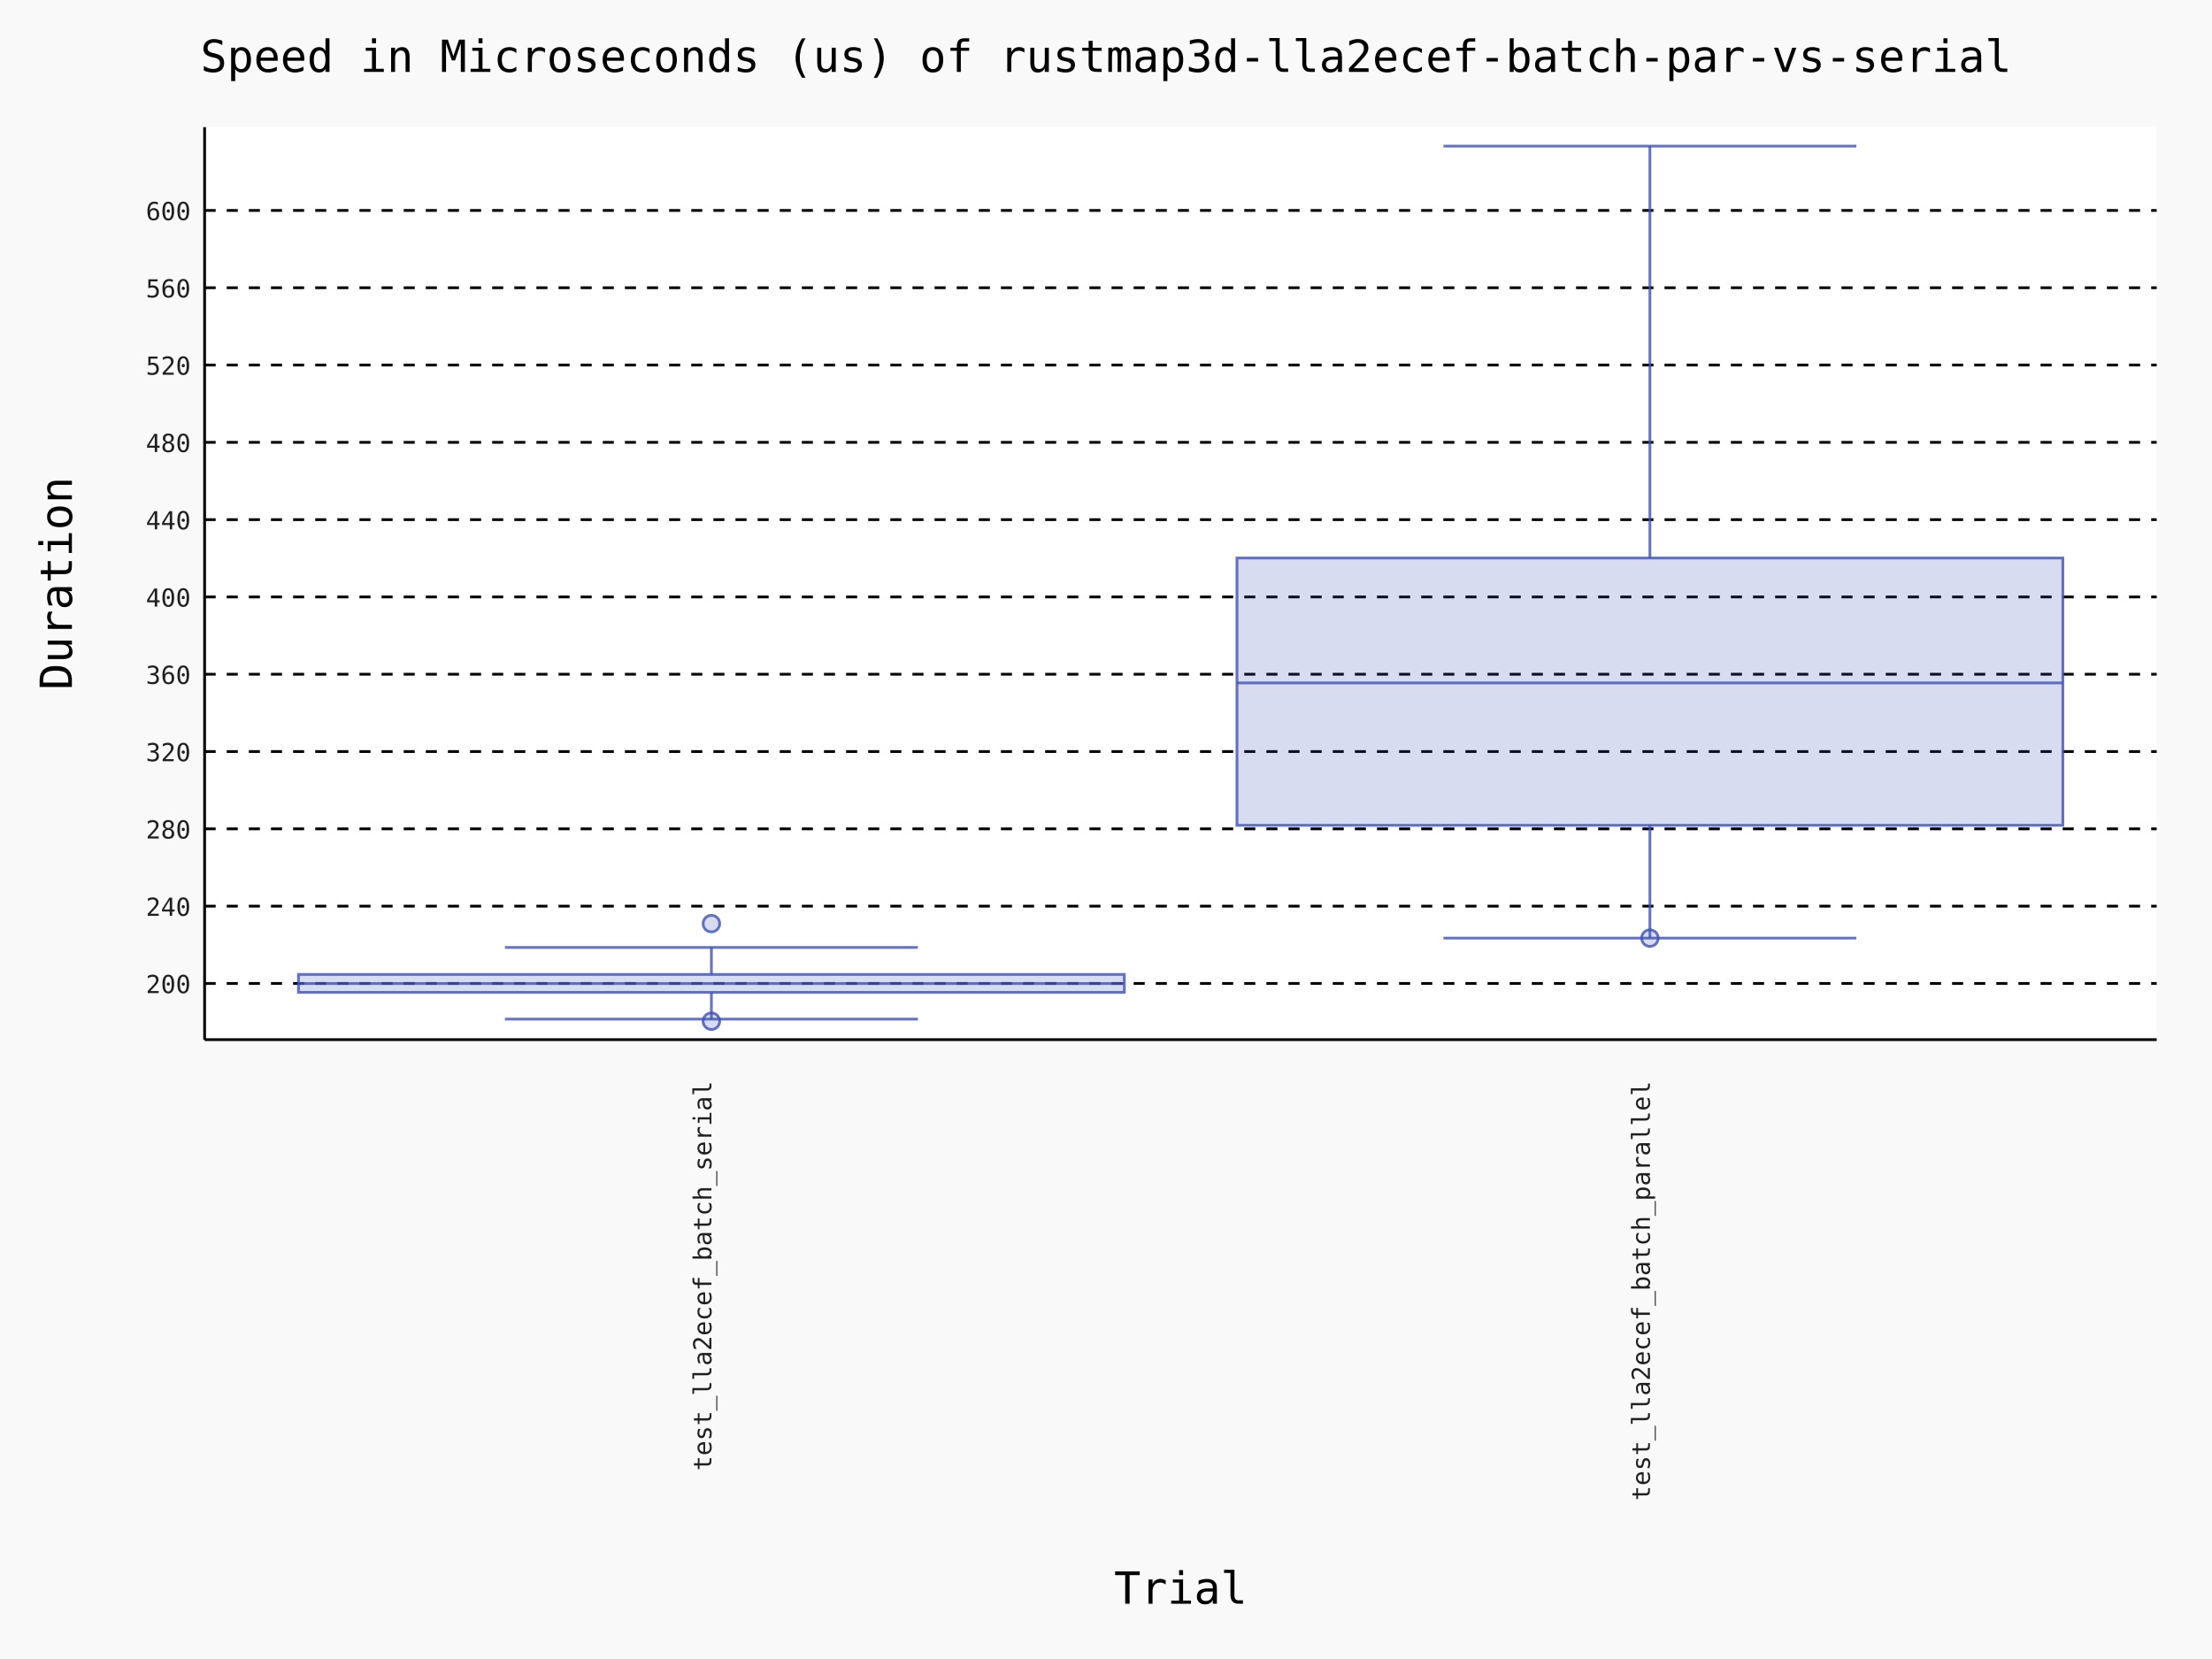
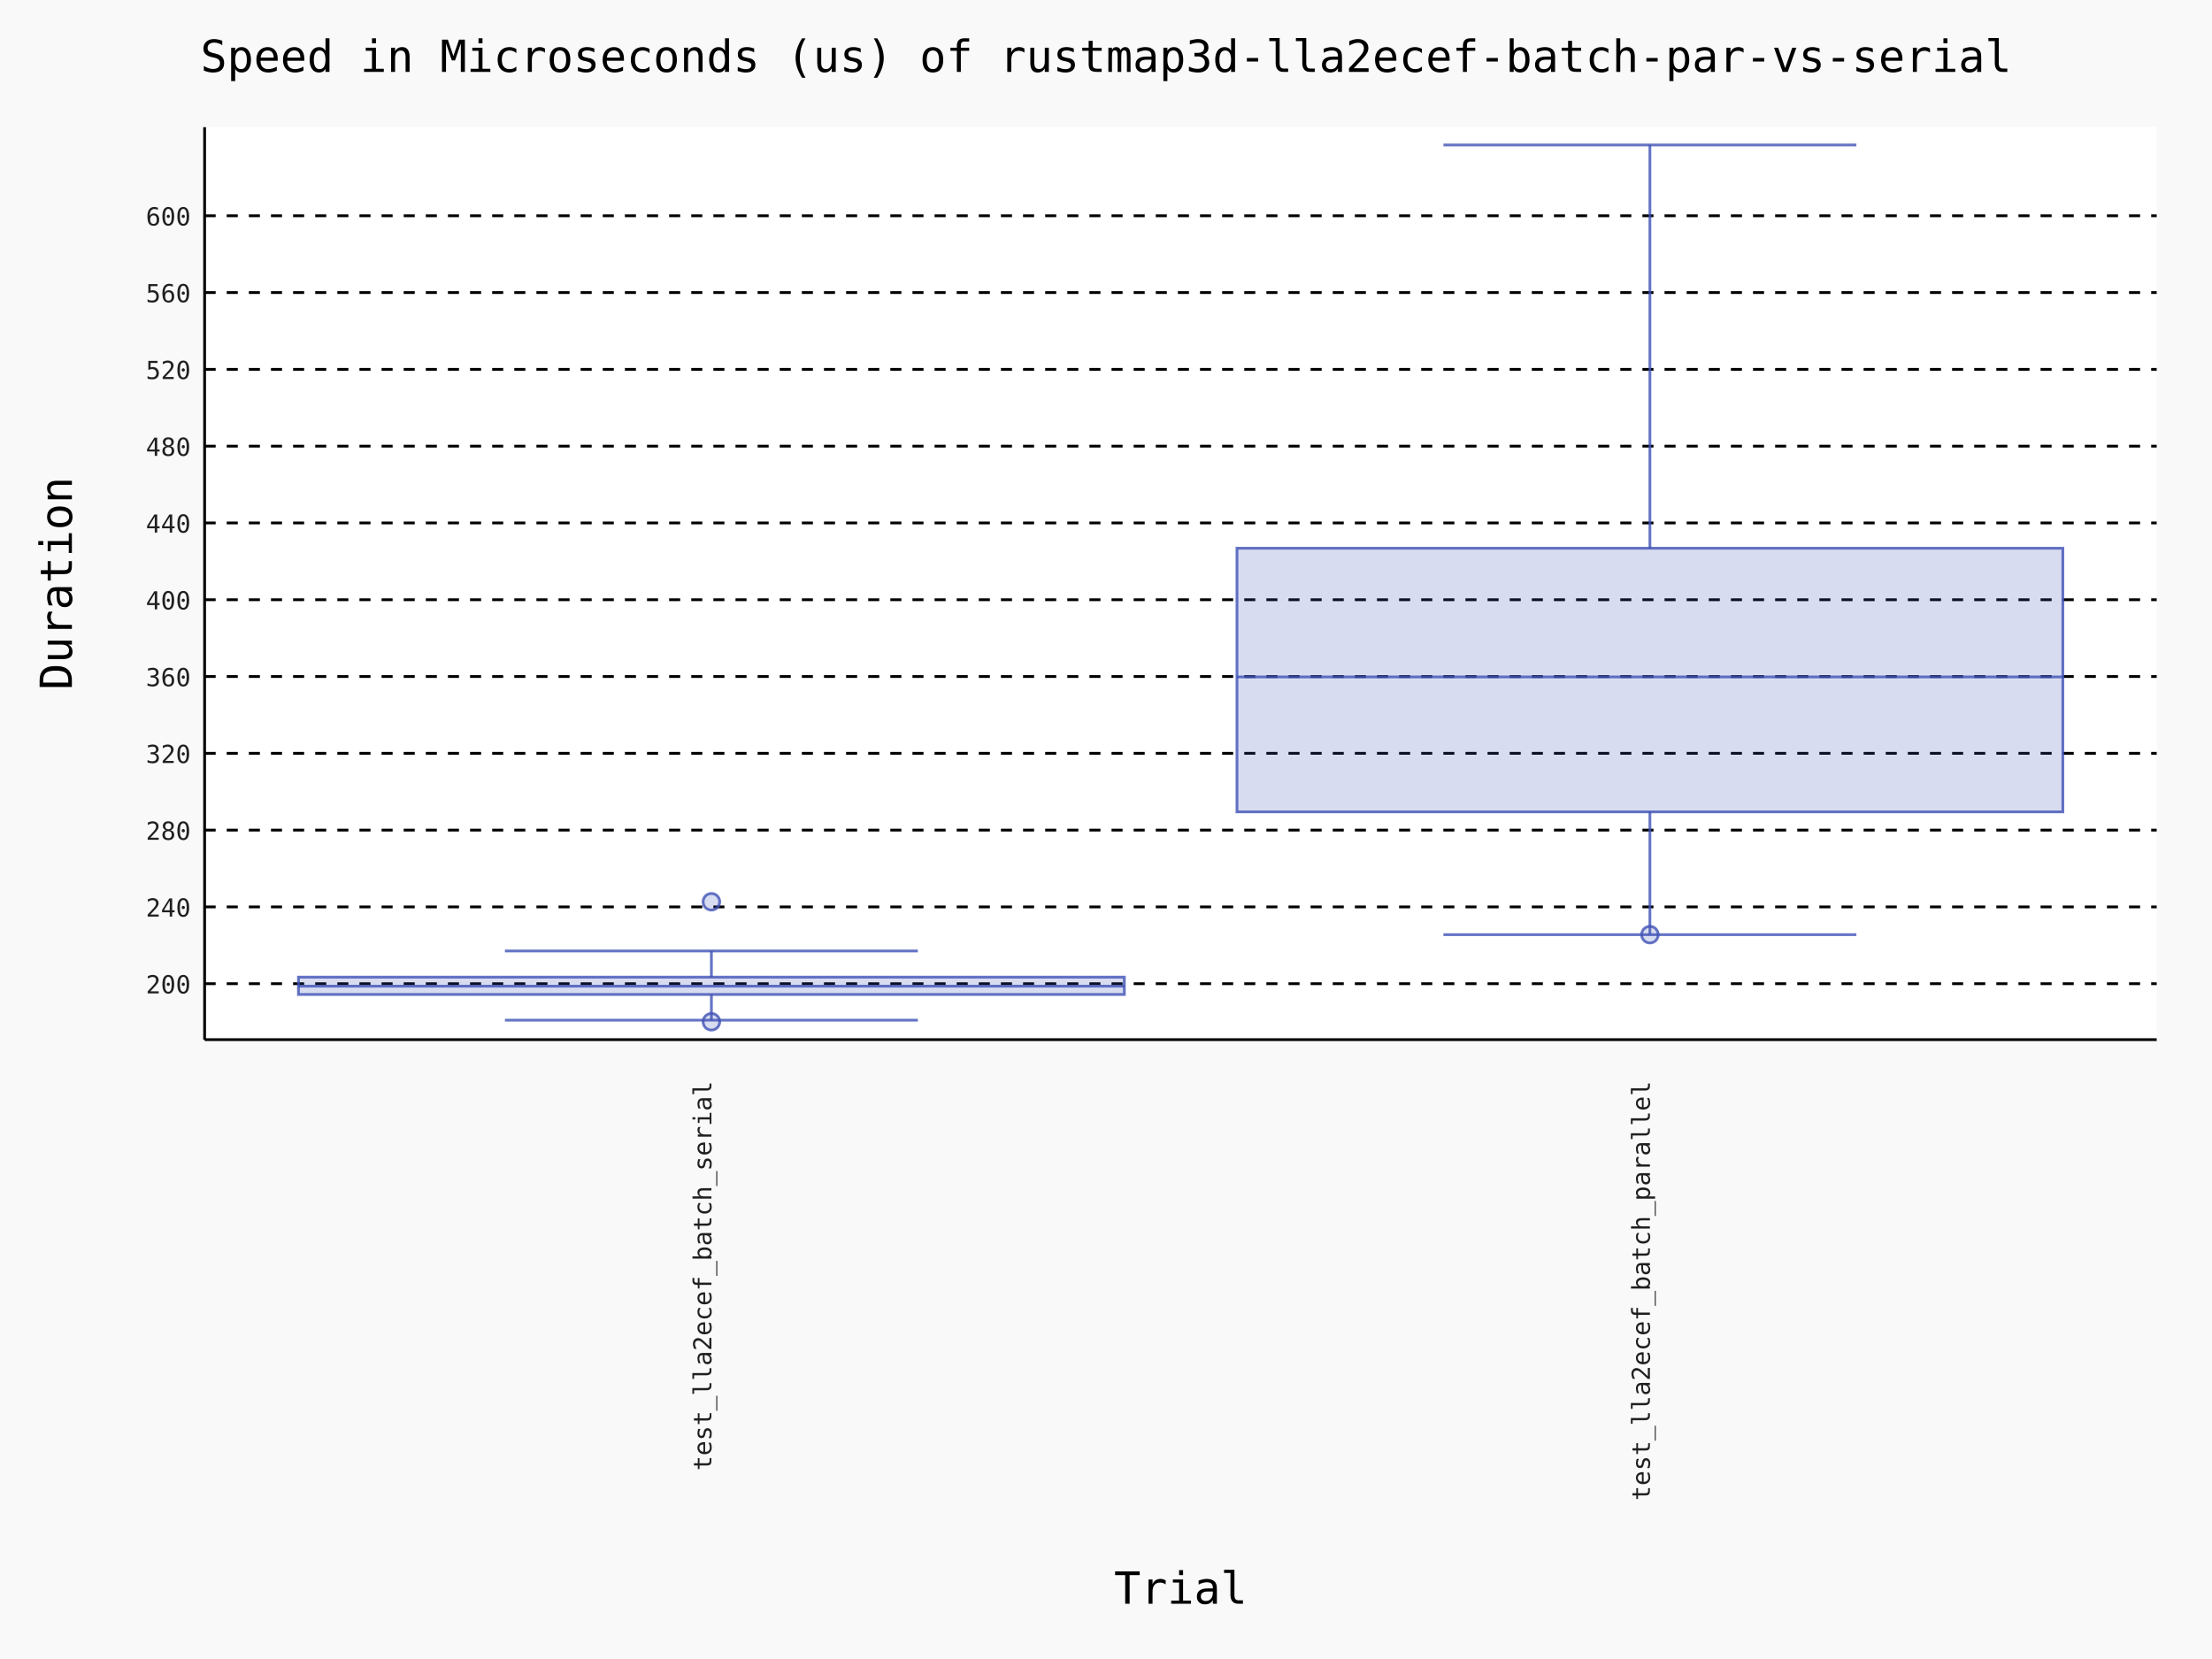
- <svg xmlns="http://www.w3.org/2000/svg" id="chart-b8000bc7-5655-4f24-b7f6-5b92fe878adc" class="pygal-chart" viewBox="0 0 800 600">
+ <svg xmlns="http://www.w3.org/2000/svg" id="chart-a7de5903-d48b-41fb-81fb-3c1ae6b4090f" class="pygal-chart" viewBox="0 0 800 600">
  <defs>
-     <style type="text/css">#chart-b8000bc7-5655-4f24-b7f6-5b92fe878adc{-webkit-user-select:none;-webkit-font-smoothing:antialiased;font-family:Consolas,"Deja Vu Sans Mono","Bitstream Vera Sans Mono","Courier New",monospace}#chart-b8000bc7-5655-4f24-b7f6-5b92fe878adc .title{font-family:Consolas,"Deja Vu Sans Mono","Bitstream Vera Sans Mono","Courier New",monospace;font-size:16px}#chart-b8000bc7-5655-4f24-b7f6-5b92fe878adc .legends .legend text{font-family:Consolas,"Deja Vu Sans Mono","Bitstream Vera Sans Mono","Courier New",monospace;font-size:14px}#chart-b8000bc7-5655-4f24-b7f6-5b92fe878adc .axis text{font-family:Consolas,"Deja Vu Sans Mono","Bitstream Vera Sans Mono","Courier New",monospace;font-size:10px}#chart-b8000bc7-5655-4f24-b7f6-5b92fe878adc .axis text.major{font-family:Consolas,"Deja Vu Sans Mono","Bitstream Vera Sans Mono","Courier New",monospace;font-size:10px}#chart-b8000bc7-5655-4f24-b7f6-5b92fe878adc .text-overlay text.value{font-family:Consolas,"Deja Vu Sans Mono","Bitstream Vera Sans Mono","Courier New",monospace;font-size:16px}#chart-b8000bc7-5655-4f24-b7f6-5b92fe878adc .text-overlay text.label{font-family:Consolas,"Deja Vu Sans Mono","Bitstream Vera Sans Mono","Courier New",monospace;font-size:10px}#chart-b8000bc7-5655-4f24-b7f6-5b92fe878adc .tooltip{font-family:Consolas,"Deja Vu Sans Mono","Bitstream Vera Sans Mono","Courier New",monospace;font-size:14px}#chart-b8000bc7-5655-4f24-b7f6-5b92fe878adc text.no_data{font-family:Consolas,"Deja Vu Sans Mono","Bitstream Vera Sans Mono","Courier New",monospace;font-size:64px}
- #chart-b8000bc7-5655-4f24-b7f6-5b92fe878adc{background-color:rgba(249,249,249,1)}#chart-b8000bc7-5655-4f24-b7f6-5b92fe878adc path,#chart-b8000bc7-5655-4f24-b7f6-5b92fe878adc line,#chart-b8000bc7-5655-4f24-b7f6-5b92fe878adc rect,#chart-b8000bc7-5655-4f24-b7f6-5b92fe878adc circle{-webkit-transition:150ms;-moz-transition:150ms;transition:150ms}#chart-b8000bc7-5655-4f24-b7f6-5b92fe878adc .graph &gt; .background{fill:rgba(249,249,249,1)}#chart-b8000bc7-5655-4f24-b7f6-5b92fe878adc .plot &gt; .background{fill:rgba(255,255,255,1)}#chart-b8000bc7-5655-4f24-b7f6-5b92fe878adc .graph{fill:rgba(0,0,0,.87)}#chart-b8000bc7-5655-4f24-b7f6-5b92fe878adc text.no_data{fill:rgba(0,0,0,1)}#chart-b8000bc7-5655-4f24-b7f6-5b92fe878adc .title{fill:rgba(0,0,0,1)}#chart-b8000bc7-5655-4f24-b7f6-5b92fe878adc .legends .legend text{fill:rgba(0,0,0,.87)}#chart-b8000bc7-5655-4f24-b7f6-5b92fe878adc .legends .legend:hover text{fill:rgba(0,0,0,1)}#chart-b8000bc7-5655-4f24-b7f6-5b92fe878adc .axis .line{stroke:rgba(0,0,0,1)}#chart-b8000bc7-5655-4f24-b7f6-5b92fe878adc .axis .guide.line{stroke:rgba(0,0,0,.54)}#chart-b8000bc7-5655-4f24-b7f6-5b92fe878adc .axis .major.line{stroke:rgba(0,0,0,.87)}#chart-b8000bc7-5655-4f24-b7f6-5b92fe878adc .axis text.major{fill:rgba(0,0,0,1)}#chart-b8000bc7-5655-4f24-b7f6-5b92fe878adc .axis.y .guides:hover .guide.line,#chart-b8000bc7-5655-4f24-b7f6-5b92fe878adc .line-graph .axis.x .guides:hover .guide.line,#chart-b8000bc7-5655-4f24-b7f6-5b92fe878adc .stackedline-graph .axis.x .guides:hover .guide.line,#chart-b8000bc7-5655-4f24-b7f6-5b92fe878adc .xy-graph .axis.x .guides:hover .guide.line{stroke:rgba(0,0,0,1)}#chart-b8000bc7-5655-4f24-b7f6-5b92fe878adc .axis .guides:hover text{fill:rgba(0,0,0,1)}#chart-b8000bc7-5655-4f24-b7f6-5b92fe878adc .reactive{fill-opacity:.7;stroke-opacity:.8;stroke-width:1}#chart-b8000bc7-5655-4f24-b7f6-5b92fe878adc .ci{stroke:rgba(0,0,0,.87)}#chart-b8000bc7-5655-4f24-b7f6-5b92fe878adc .reactive.active,#chart-b8000bc7-5655-4f24-b7f6-5b92fe878adc .active .reactive{fill-opacity:.8;stroke-opacity:.9;stroke-width:4}#chart-b8000bc7-5655-4f24-b7f6-5b92fe878adc .ci .reactive.active{stroke-width:1.5}#chart-b8000bc7-5655-4f24-b7f6-5b92fe878adc .series text{fill:rgba(0,0,0,1)}#chart-b8000bc7-5655-4f24-b7f6-5b92fe878adc .tooltip rect{fill:rgba(255,255,255,1);stroke:rgba(0,0,0,1);-webkit-transition:opacity 150ms;-moz-transition:opacity 150ms;transition:opacity 150ms}#chart-b8000bc7-5655-4f24-b7f6-5b92fe878adc .tooltip .label{fill:rgba(0,0,0,.87)}#chart-b8000bc7-5655-4f24-b7f6-5b92fe878adc .tooltip .label{fill:rgba(0,0,0,.87)}#chart-b8000bc7-5655-4f24-b7f6-5b92fe878adc .tooltip .legend{font-size:.8em;fill:rgba(0,0,0,.54)}#chart-b8000bc7-5655-4f24-b7f6-5b92fe878adc .tooltip .x_label{font-size:.6em;fill:rgba(0,0,0,1)}#chart-b8000bc7-5655-4f24-b7f6-5b92fe878adc .tooltip .xlink{font-size:.5em;text-decoration:underline}#chart-b8000bc7-5655-4f24-b7f6-5b92fe878adc .tooltip .value{font-size:1.5em}#chart-b8000bc7-5655-4f24-b7f6-5b92fe878adc .bound{font-size:.5em}#chart-b8000bc7-5655-4f24-b7f6-5b92fe878adc .max-value{font-size:.75em;fill:rgba(0,0,0,.54)}#chart-b8000bc7-5655-4f24-b7f6-5b92fe878adc .map-element{fill:rgba(255,255,255,1);stroke:rgba(0,0,0,.54) !important}#chart-b8000bc7-5655-4f24-b7f6-5b92fe878adc .map-element .reactive{fill-opacity:inherit;stroke-opacity:inherit}#chart-b8000bc7-5655-4f24-b7f6-5b92fe878adc .color-0,#chart-b8000bc7-5655-4f24-b7f6-5b92fe878adc .color-0 a:visited{stroke:#3F51B5;fill:#3F51B5}#chart-b8000bc7-5655-4f24-b7f6-5b92fe878adc .color-1,#chart-b8000bc7-5655-4f24-b7f6-5b92fe878adc .color-1 a:visited{stroke:#3F51B5;fill:#3F51B5}#chart-b8000bc7-5655-4f24-b7f6-5b92fe878adc .text-overlay .color-0 text{fill:black}#chart-b8000bc7-5655-4f24-b7f6-5b92fe878adc .text-overlay .color-1 text{fill:black}
- #chart-b8000bc7-5655-4f24-b7f6-5b92fe878adc text.no_data{text-anchor:middle}#chart-b8000bc7-5655-4f24-b7f6-5b92fe878adc .guide.line{fill:none}#chart-b8000bc7-5655-4f24-b7f6-5b92fe878adc .centered{text-anchor:middle}#chart-b8000bc7-5655-4f24-b7f6-5b92fe878adc .title{text-anchor:middle}#chart-b8000bc7-5655-4f24-b7f6-5b92fe878adc .legends .legend text{fill-opacity:1}#chart-b8000bc7-5655-4f24-b7f6-5b92fe878adc .axis.x text{text-anchor:middle}#chart-b8000bc7-5655-4f24-b7f6-5b92fe878adc .axis.x:not(.web) text[transform]{text-anchor:start}#chart-b8000bc7-5655-4f24-b7f6-5b92fe878adc .axis.x:not(.web) text[transform].backwards{text-anchor:end}#chart-b8000bc7-5655-4f24-b7f6-5b92fe878adc .axis.y text{text-anchor:end}#chart-b8000bc7-5655-4f24-b7f6-5b92fe878adc .axis.y text[transform].backwards{text-anchor:start}#chart-b8000bc7-5655-4f24-b7f6-5b92fe878adc .axis.y2 text{text-anchor:start}#chart-b8000bc7-5655-4f24-b7f6-5b92fe878adc .axis.y2 text[transform].backwards{text-anchor:end}#chart-b8000bc7-5655-4f24-b7f6-5b92fe878adc .axis .guide.line{stroke-dasharray:4,4;stroke:black}#chart-b8000bc7-5655-4f24-b7f6-5b92fe878adc .axis .major.guide.line{stroke-dasharray:6,6;stroke:black}#chart-b8000bc7-5655-4f24-b7f6-5b92fe878adc .horizontal .axis.y .guide.line,#chart-b8000bc7-5655-4f24-b7f6-5b92fe878adc .horizontal .axis.y2 .guide.line,#chart-b8000bc7-5655-4f24-b7f6-5b92fe878adc .vertical .axis.x .guide.line{opacity:0}#chart-b8000bc7-5655-4f24-b7f6-5b92fe878adc .horizontal .axis.always_show .guide.line,#chart-b8000bc7-5655-4f24-b7f6-5b92fe878adc .vertical .axis.always_show .guide.line{opacity:1 !important}#chart-b8000bc7-5655-4f24-b7f6-5b92fe878adc .axis.y .guides:hover .guide.line,#chart-b8000bc7-5655-4f24-b7f6-5b92fe878adc .axis.y2 .guides:hover .guide.line,#chart-b8000bc7-5655-4f24-b7f6-5b92fe878adc .axis.x .guides:hover .guide.line{opacity:1}#chart-b8000bc7-5655-4f24-b7f6-5b92fe878adc .axis .guides:hover text{opacity:1}#chart-b8000bc7-5655-4f24-b7f6-5b92fe878adc .nofill{fill:none}#chart-b8000bc7-5655-4f24-b7f6-5b92fe878adc .subtle-fill{fill-opacity:.2}#chart-b8000bc7-5655-4f24-b7f6-5b92fe878adc .dot{stroke-width:1px;fill-opacity:1;stroke-opacity:1}#chart-b8000bc7-5655-4f24-b7f6-5b92fe878adc .dot.active{stroke-width:5px}#chart-b8000bc7-5655-4f24-b7f6-5b92fe878adc .dot.negative{fill:transparent}#chart-b8000bc7-5655-4f24-b7f6-5b92fe878adc text,#chart-b8000bc7-5655-4f24-b7f6-5b92fe878adc tspan{stroke:none !important}#chart-b8000bc7-5655-4f24-b7f6-5b92fe878adc .series text.active{opacity:1}#chart-b8000bc7-5655-4f24-b7f6-5b92fe878adc .tooltip rect{fill-opacity:.95;stroke-width:.5}#chart-b8000bc7-5655-4f24-b7f6-5b92fe878adc .tooltip text{fill-opacity:1}#chart-b8000bc7-5655-4f24-b7f6-5b92fe878adc .showable{visibility:hidden}#chart-b8000bc7-5655-4f24-b7f6-5b92fe878adc .showable.shown{visibility:visible}#chart-b8000bc7-5655-4f24-b7f6-5b92fe878adc .gauge-background{fill:rgba(229,229,229,1);stroke:none}#chart-b8000bc7-5655-4f24-b7f6-5b92fe878adc .bg-lines{stroke:rgba(249,249,249,1);stroke-width:2px}
+     <style type="text/css">#chart-a7de5903-d48b-41fb-81fb-3c1ae6b4090f{-webkit-user-select:none;-webkit-font-smoothing:antialiased;font-family:Consolas,"Deja Vu Sans Mono","Bitstream Vera Sans Mono","Courier New",monospace}#chart-a7de5903-d48b-41fb-81fb-3c1ae6b4090f .title{font-family:Consolas,"Deja Vu Sans Mono","Bitstream Vera Sans Mono","Courier New",monospace;font-size:16px}#chart-a7de5903-d48b-41fb-81fb-3c1ae6b4090f .legends .legend text{font-family:Consolas,"Deja Vu Sans Mono","Bitstream Vera Sans Mono","Courier New",monospace;font-size:14px}#chart-a7de5903-d48b-41fb-81fb-3c1ae6b4090f .axis text{font-family:Consolas,"Deja Vu Sans Mono","Bitstream Vera Sans Mono","Courier New",monospace;font-size:10px}#chart-a7de5903-d48b-41fb-81fb-3c1ae6b4090f .axis text.major{font-family:Consolas,"Deja Vu Sans Mono","Bitstream Vera Sans Mono","Courier New",monospace;font-size:10px}#chart-a7de5903-d48b-41fb-81fb-3c1ae6b4090f .text-overlay text.value{font-family:Consolas,"Deja Vu Sans Mono","Bitstream Vera Sans Mono","Courier New",monospace;font-size:16px}#chart-a7de5903-d48b-41fb-81fb-3c1ae6b4090f .text-overlay text.label{font-family:Consolas,"Deja Vu Sans Mono","Bitstream Vera Sans Mono","Courier New",monospace;font-size:10px}#chart-a7de5903-d48b-41fb-81fb-3c1ae6b4090f .tooltip{font-family:Consolas,"Deja Vu Sans Mono","Bitstream Vera Sans Mono","Courier New",monospace;font-size:14px}#chart-a7de5903-d48b-41fb-81fb-3c1ae6b4090f text.no_data{font-family:Consolas,"Deja Vu Sans Mono","Bitstream Vera Sans Mono","Courier New",monospace;font-size:64px}
+ #chart-a7de5903-d48b-41fb-81fb-3c1ae6b4090f{background-color:rgba(249,249,249,1)}#chart-a7de5903-d48b-41fb-81fb-3c1ae6b4090f path,#chart-a7de5903-d48b-41fb-81fb-3c1ae6b4090f line,#chart-a7de5903-d48b-41fb-81fb-3c1ae6b4090f rect,#chart-a7de5903-d48b-41fb-81fb-3c1ae6b4090f circle{-webkit-transition:150ms;-moz-transition:150ms;transition:150ms}#chart-a7de5903-d48b-41fb-81fb-3c1ae6b4090f .graph &gt; .background{fill:rgba(249,249,249,1)}#chart-a7de5903-d48b-41fb-81fb-3c1ae6b4090f .plot &gt; .background{fill:rgba(255,255,255,1)}#chart-a7de5903-d48b-41fb-81fb-3c1ae6b4090f .graph{fill:rgba(0,0,0,.87)}#chart-a7de5903-d48b-41fb-81fb-3c1ae6b4090f text.no_data{fill:rgba(0,0,0,1)}#chart-a7de5903-d48b-41fb-81fb-3c1ae6b4090f .title{fill:rgba(0,0,0,1)}#chart-a7de5903-d48b-41fb-81fb-3c1ae6b4090f .legends .legend text{fill:rgba(0,0,0,.87)}#chart-a7de5903-d48b-41fb-81fb-3c1ae6b4090f .legends .legend:hover text{fill:rgba(0,0,0,1)}#chart-a7de5903-d48b-41fb-81fb-3c1ae6b4090f .axis .line{stroke:rgba(0,0,0,1)}#chart-a7de5903-d48b-41fb-81fb-3c1ae6b4090f .axis .guide.line{stroke:rgba(0,0,0,.54)}#chart-a7de5903-d48b-41fb-81fb-3c1ae6b4090f .axis .major.line{stroke:rgba(0,0,0,.87)}#chart-a7de5903-d48b-41fb-81fb-3c1ae6b4090f .axis text.major{fill:rgba(0,0,0,1)}#chart-a7de5903-d48b-41fb-81fb-3c1ae6b4090f .axis.y .guides:hover .guide.line,#chart-a7de5903-d48b-41fb-81fb-3c1ae6b4090f .line-graph .axis.x .guides:hover .guide.line,#chart-a7de5903-d48b-41fb-81fb-3c1ae6b4090f .stackedline-graph .axis.x .guides:hover .guide.line,#chart-a7de5903-d48b-41fb-81fb-3c1ae6b4090f .xy-graph .axis.x .guides:hover .guide.line{stroke:rgba(0,0,0,1)}#chart-a7de5903-d48b-41fb-81fb-3c1ae6b4090f .axis .guides:hover text{fill:rgba(0,0,0,1)}#chart-a7de5903-d48b-41fb-81fb-3c1ae6b4090f .reactive{fill-opacity:.7;stroke-opacity:.8;stroke-width:1}#chart-a7de5903-d48b-41fb-81fb-3c1ae6b4090f .ci{stroke:rgba(0,0,0,.87)}#chart-a7de5903-d48b-41fb-81fb-3c1ae6b4090f .reactive.active,#chart-a7de5903-d48b-41fb-81fb-3c1ae6b4090f .active .reactive{fill-opacity:.8;stroke-opacity:.9;stroke-width:4}#chart-a7de5903-d48b-41fb-81fb-3c1ae6b4090f .ci .reactive.active{stroke-width:1.5}#chart-a7de5903-d48b-41fb-81fb-3c1ae6b4090f .series text{fill:rgba(0,0,0,1)}#chart-a7de5903-d48b-41fb-81fb-3c1ae6b4090f .tooltip rect{fill:rgba(255,255,255,1);stroke:rgba(0,0,0,1);-webkit-transition:opacity 150ms;-moz-transition:opacity 150ms;transition:opacity 150ms}#chart-a7de5903-d48b-41fb-81fb-3c1ae6b4090f .tooltip .label{fill:rgba(0,0,0,.87)}#chart-a7de5903-d48b-41fb-81fb-3c1ae6b4090f .tooltip .label{fill:rgba(0,0,0,.87)}#chart-a7de5903-d48b-41fb-81fb-3c1ae6b4090f .tooltip .legend{font-size:.8em;fill:rgba(0,0,0,.54)}#chart-a7de5903-d48b-41fb-81fb-3c1ae6b4090f .tooltip .x_label{font-size:.6em;fill:rgba(0,0,0,1)}#chart-a7de5903-d48b-41fb-81fb-3c1ae6b4090f .tooltip .xlink{font-size:.5em;text-decoration:underline}#chart-a7de5903-d48b-41fb-81fb-3c1ae6b4090f .tooltip .value{font-size:1.5em}#chart-a7de5903-d48b-41fb-81fb-3c1ae6b4090f .bound{font-size:.5em}#chart-a7de5903-d48b-41fb-81fb-3c1ae6b4090f .max-value{font-size:.75em;fill:rgba(0,0,0,.54)}#chart-a7de5903-d48b-41fb-81fb-3c1ae6b4090f .map-element{fill:rgba(255,255,255,1);stroke:rgba(0,0,0,.54) !important}#chart-a7de5903-d48b-41fb-81fb-3c1ae6b4090f .map-element .reactive{fill-opacity:inherit;stroke-opacity:inherit}#chart-a7de5903-d48b-41fb-81fb-3c1ae6b4090f .color-0,#chart-a7de5903-d48b-41fb-81fb-3c1ae6b4090f .color-0 a:visited{stroke:#3F51B5;fill:#3F51B5}#chart-a7de5903-d48b-41fb-81fb-3c1ae6b4090f .color-1,#chart-a7de5903-d48b-41fb-81fb-3c1ae6b4090f .color-1 a:visited{stroke:#3F51B5;fill:#3F51B5}#chart-a7de5903-d48b-41fb-81fb-3c1ae6b4090f .text-overlay .color-0 text{fill:black}#chart-a7de5903-d48b-41fb-81fb-3c1ae6b4090f .text-overlay .color-1 text{fill:black}
+ #chart-a7de5903-d48b-41fb-81fb-3c1ae6b4090f text.no_data{text-anchor:middle}#chart-a7de5903-d48b-41fb-81fb-3c1ae6b4090f .guide.line{fill:none}#chart-a7de5903-d48b-41fb-81fb-3c1ae6b4090f .centered{text-anchor:middle}#chart-a7de5903-d48b-41fb-81fb-3c1ae6b4090f .title{text-anchor:middle}#chart-a7de5903-d48b-41fb-81fb-3c1ae6b4090f .legends .legend text{fill-opacity:1}#chart-a7de5903-d48b-41fb-81fb-3c1ae6b4090f .axis.x text{text-anchor:middle}#chart-a7de5903-d48b-41fb-81fb-3c1ae6b4090f .axis.x:not(.web) text[transform]{text-anchor:start}#chart-a7de5903-d48b-41fb-81fb-3c1ae6b4090f .axis.x:not(.web) text[transform].backwards{text-anchor:end}#chart-a7de5903-d48b-41fb-81fb-3c1ae6b4090f .axis.y text{text-anchor:end}#chart-a7de5903-d48b-41fb-81fb-3c1ae6b4090f .axis.y text[transform].backwards{text-anchor:start}#chart-a7de5903-d48b-41fb-81fb-3c1ae6b4090f .axis.y2 text{text-anchor:start}#chart-a7de5903-d48b-41fb-81fb-3c1ae6b4090f .axis.y2 text[transform].backwards{text-anchor:end}#chart-a7de5903-d48b-41fb-81fb-3c1ae6b4090f .axis .guide.line{stroke-dasharray:4,4;stroke:black}#chart-a7de5903-d48b-41fb-81fb-3c1ae6b4090f .axis .major.guide.line{stroke-dasharray:6,6;stroke:black}#chart-a7de5903-d48b-41fb-81fb-3c1ae6b4090f .horizontal .axis.y .guide.line,#chart-a7de5903-d48b-41fb-81fb-3c1ae6b4090f .horizontal .axis.y2 .guide.line,#chart-a7de5903-d48b-41fb-81fb-3c1ae6b4090f .vertical .axis.x .guide.line{opacity:0}#chart-a7de5903-d48b-41fb-81fb-3c1ae6b4090f .horizontal .axis.always_show .guide.line,#chart-a7de5903-d48b-41fb-81fb-3c1ae6b4090f .vertical .axis.always_show .guide.line{opacity:1 !important}#chart-a7de5903-d48b-41fb-81fb-3c1ae6b4090f .axis.y .guides:hover .guide.line,#chart-a7de5903-d48b-41fb-81fb-3c1ae6b4090f .axis.y2 .guides:hover .guide.line,#chart-a7de5903-d48b-41fb-81fb-3c1ae6b4090f .axis.x .guides:hover .guide.line{opacity:1}#chart-a7de5903-d48b-41fb-81fb-3c1ae6b4090f .axis .guides:hover text{opacity:1}#chart-a7de5903-d48b-41fb-81fb-3c1ae6b4090f .nofill{fill:none}#chart-a7de5903-d48b-41fb-81fb-3c1ae6b4090f .subtle-fill{fill-opacity:.2}#chart-a7de5903-d48b-41fb-81fb-3c1ae6b4090f .dot{stroke-width:1px;fill-opacity:1;stroke-opacity:1}#chart-a7de5903-d48b-41fb-81fb-3c1ae6b4090f .dot.active{stroke-width:5px}#chart-a7de5903-d48b-41fb-81fb-3c1ae6b4090f .dot.negative{fill:transparent}#chart-a7de5903-d48b-41fb-81fb-3c1ae6b4090f text,#chart-a7de5903-d48b-41fb-81fb-3c1ae6b4090f tspan{stroke:none !important}#chart-a7de5903-d48b-41fb-81fb-3c1ae6b4090f .series text.active{opacity:1}#chart-a7de5903-d48b-41fb-81fb-3c1ae6b4090f .tooltip rect{fill-opacity:.95;stroke-width:.5}#chart-a7de5903-d48b-41fb-81fb-3c1ae6b4090f .tooltip text{fill-opacity:1}#chart-a7de5903-d48b-41fb-81fb-3c1ae6b4090f .showable{visibility:hidden}#chart-a7de5903-d48b-41fb-81fb-3c1ae6b4090f .showable.shown{visibility:visible}#chart-a7de5903-d48b-41fb-81fb-3c1ae6b4090f .gauge-background{fill:rgba(229,229,229,1);stroke:none}#chart-a7de5903-d48b-41fb-81fb-3c1ae6b4090f .bg-lines{stroke:rgba(249,249,249,1);stroke-width:2px}
.tooltip .value{font-size:1em !important}.axis text{font-size:9px !important}</style>
  </defs>
  <g class="graph custombox-graph vertical">
    <rect x="0" y="0" width="800" height="600" class="background" />
    <g transform="translate(74, 46)" class="plot">
      <rect x="0" y="0" width="706.0" height="330.0" class="background" />
      <g class="axis y always_show">
        <path d="M0 330 h706" class="line" />
        <g class="guides">
-           <path d="M0 309.676 h706" class="guide line" />
-           <text x="-5" y="313.176" class="">200</text>
+           <path d="M0 309.767 h706" class="guide line" />
+           <text x="-5" y="313.267" class="">200</text>
        </g>
        <g class="guides">
-           <path d="M0 281.719 h706" class="guide line" />
-           <text x="-5" y="285.219" class="">240</text>
+           <path d="M0 281.994 h706" class="guide line" />
+           <text x="-5" y="285.494" class="">240</text>
        </g>
        <g class="guides">
-           <path d="M0 253.762 h706" class="guide line" />
-           <text x="-5" y="257.262" class="">280</text>
+           <path d="M0 254.221 h706" class="guide line" />
+           <text x="-5" y="257.721" class="">280</text>
        </g>
        <g class="guides">
-           <path d="M0 225.806 h706" class="guide line" />
-           <text x="-5" y="229.306" class="">320</text>
+           <path d="M0 226.448 h706" class="guide line" />
+           <text x="-5" y="229.948" class="">320</text>
        </g>
        <g class="guides">
-           <path d="M0 197.849 h706" class="guide line" />
-           <text x="-5" y="201.349" class="">360</text>
+           <path d="M0 198.675 h706" class="guide line" />
+           <text x="-5" y="202.175" class="">360</text>
        </g>
        <g class="guides">
-           <path d="M0 169.892 h706" class="guide line" />
-           <text x="-5" y="173.392" class="">400</text>
+           <path d="M0 170.902 h706" class="guide line" />
+           <text x="-5" y="174.402" class="">400</text>
        </g>
        <g class="guides">
-           <path d="M0 141.936 h706" class="guide line" />
-           <text x="-5" y="145.436" class="">440</text>
+           <path d="M0 143.129 h706" class="guide line" />
+           <text x="-5" y="146.629" class="">440</text>
        </g>
        <g class="guides">
-           <path d="M0 113.979 h706" class="guide line" />
-           <text x="-5" y="117.479" class="">480</text>
+           <path d="M0 115.356 h706" class="guide line" />
+           <text x="-5" y="118.856" class="">480</text>
        </g>
        <g class="guides">
-           <path d="M0 86.023 h706" class="guide line" />
-           <text x="-5" y="89.523" class="">520</text>
+           <path d="M0 87.582 h706" class="guide line" />
+           <text x="-5" y="91.082" class="">520</text>
        </g>
        <g class="guides">
-           <path d="M0 58.066 h706" class="guide line" />
-           <text x="-5" y="61.566" class="">560</text>
+           <path d="M0 59.809 h706" class="guide line" />
+           <text x="-5" y="63.309" class="">560</text>
        </g>
        <g class="guides">
-           <path d="M0 30.109 h706" class="guide line" />
-           <text x="-5" y="33.609" class="">600</text>
+           <path d="M0 32.036 h706" class="guide line" />
+           <text x="-5" y="35.536" class="">600</text>
        </g>
      </g>
      <g class="axis x">
        <path d="M0 0 v330" class="line" />
        <g class="guides">
          <path d="M183.288 0 v330" class="guide line" />
          <text x="183.288" y="345.0" class="backwards" transform="rotate(270 183.2885 345)">test_lla2ecef_batch_serial</text>
        </g>
        <g class="guides">
          <path d="M522.712 0 v330" class="guide line" />
          <text x="522.712" y="345.0" class="backwards" transform="rotate(270 522.7115 345)">test_lla2ecef_batch_parallel</text>
        </g>
      </g>
      <g class="series serie-0 color-0">
        <g class="boxes">
          <g class="box">
-             <path stroke-width="3" d="M108.615 322.577 L257.962 322.577" class="reactive tooltip-trigger" />
-             <path stroke-width="3" d="M33.942 309.705 L332.635 309.705" class="reactive tooltip-trigger" />
-             <path stroke-width="3" d="M108.615 296.658 L257.962 296.658" class="reactive tooltip-trigger" />
-             <path stroke-width="2" d="M183.288 322.577 L183.288 312.908" class="reactive tooltip-trigger" />
-             <path stroke-width="2" d="M183.288 296.658 L183.288 306.414" class="reactive tooltip-trigger" />
-             <rect x="33.942" y="306.414" height="6.494" width="298.692" class="subtle-fill reactive tooltip-trigger" />
-             <circle cx="183.288" cy="323.333" r="3" class="subtle-fill reactive tooltip-trigger" />
-             <circle cx="183.288" cy="288.038" r="3" class="subtle-fill reactive tooltip-trigger" />
+             <path stroke-width="3" d="M108.615 322.96 L257.962 322.96" class="reactive tooltip-trigger" />
+             <path stroke-width="3" d="M33.942 310.664 L332.635 310.664" class="reactive tooltip-trigger" />
+             <path stroke-width="3" d="M108.615 297.935 L257.962 297.935" class="reactive tooltip-trigger" />
+             <path stroke-width="2" d="M183.288 322.96 L183.288 313.673" class="reactive tooltip-trigger" />
+             <path stroke-width="2" d="M183.288 297.935 L183.288 307.395" class="reactive tooltip-trigger" />
+             <rect x="33.942" y="307.395" height="6.278" width="298.692" class="subtle-fill reactive tooltip-trigger" />
+             <circle cx="183.288" cy="323.539" r="3" class="subtle-fill reactive tooltip-trigger" />
+             <circle cx="183.288" cy="280.142" r="3" class="subtle-fill reactive tooltip-trigger" />
          </g>
        </g>
      </g>
      <g class="series serie-1 color-1">
        <g class="boxes">
          <g class="box">
-             <path stroke-width="3" d="M448.038 293.28 L597.385 293.28" class="reactive tooltip-trigger" />
-             <path stroke-width="3" d="M373.365 200.994 L672.058 200.994" class="reactive tooltip-trigger" />
-             <path stroke-width="3" d="M448.038 6.842 L597.385 6.842" class="reactive tooltip-trigger" />
-             <path stroke-width="2" d="M522.712 293.28 L522.712 252.488" class="reactive tooltip-trigger" />
-             <path stroke-width="2" d="M522.712 6.842 L522.712 155.813" class="reactive tooltip-trigger" />
-             <rect x="373.365" y="155.813" height="96.676" width="298.692" class="subtle-fill reactive tooltip-trigger" />
-             <circle cx="522.712" cy="293.28" r="3" class="subtle-fill reactive tooltip-trigger" />
-             <circle cx="522.712" cy="-191.098" r="3" class="subtle-fill reactive tooltip-trigger" />
+             <path stroke-width="3" d="M448.038 292.033 L597.385 292.033" class="reactive tooltip-trigger" />
+             <path stroke-width="3" d="M373.365 198.82 L672.058 198.82" class="reactive tooltip-trigger" />
+             <path stroke-width="3" d="M448.038 6.433 L597.385 6.433" class="reactive tooltip-trigger" />
+             <path stroke-width="2" d="M522.712 292.033 L522.712 247.625" class="reactive tooltip-trigger" />
+             <path stroke-width="2" d="M522.712 6.433 L522.712 152.271" class="reactive tooltip-trigger" />
+             <rect x="373.365" y="152.271" height="95.354" width="298.692" class="subtle-fill reactive tooltip-trigger" />
+             <circle cx="522.712" cy="292.033" r="3" class="subtle-fill reactive tooltip-trigger" />
+             <circle cx="522.712" cy="-141.632" r="3" class="subtle-fill reactive tooltip-trigger" />
          </g>
        </g>
      </g>
    </g>
    <g class="titles">
      <text x="400.0" y="26" class="title plot_title">Speed in Microseconds (us) of rustmap3d-lla2ecef-batch-par-vs-serial</text>
      <text x="427.0" y="580.0" class="title">Trial</text>
      <text x="0" y="237.0" class="title" transform="rotate(-90 0 211)">Duration</text>
    </g>
    <g transform="translate(74, 46)" class="plot overlay">
      <g class="series serie-0 color-0" />
      <g class="series serie-1 color-1" />
    </g>
    <g transform="translate(74, 46)" class="plot text-overlay">
      <g class="series serie-0 color-0" />
      <g class="series serie-1 color-1" />
    </g>
    <g transform="translate(74, 46)" class="plot tooltip-overlay">
      <g transform="translate(0 0)" style="opacity: 0" class="tooltip">
        <rect rx="0" ry="0" width="0" height="0" class="tooltip-box" />
        <g class="text" />
      </g>
    </g>
  </g>
</svg>
